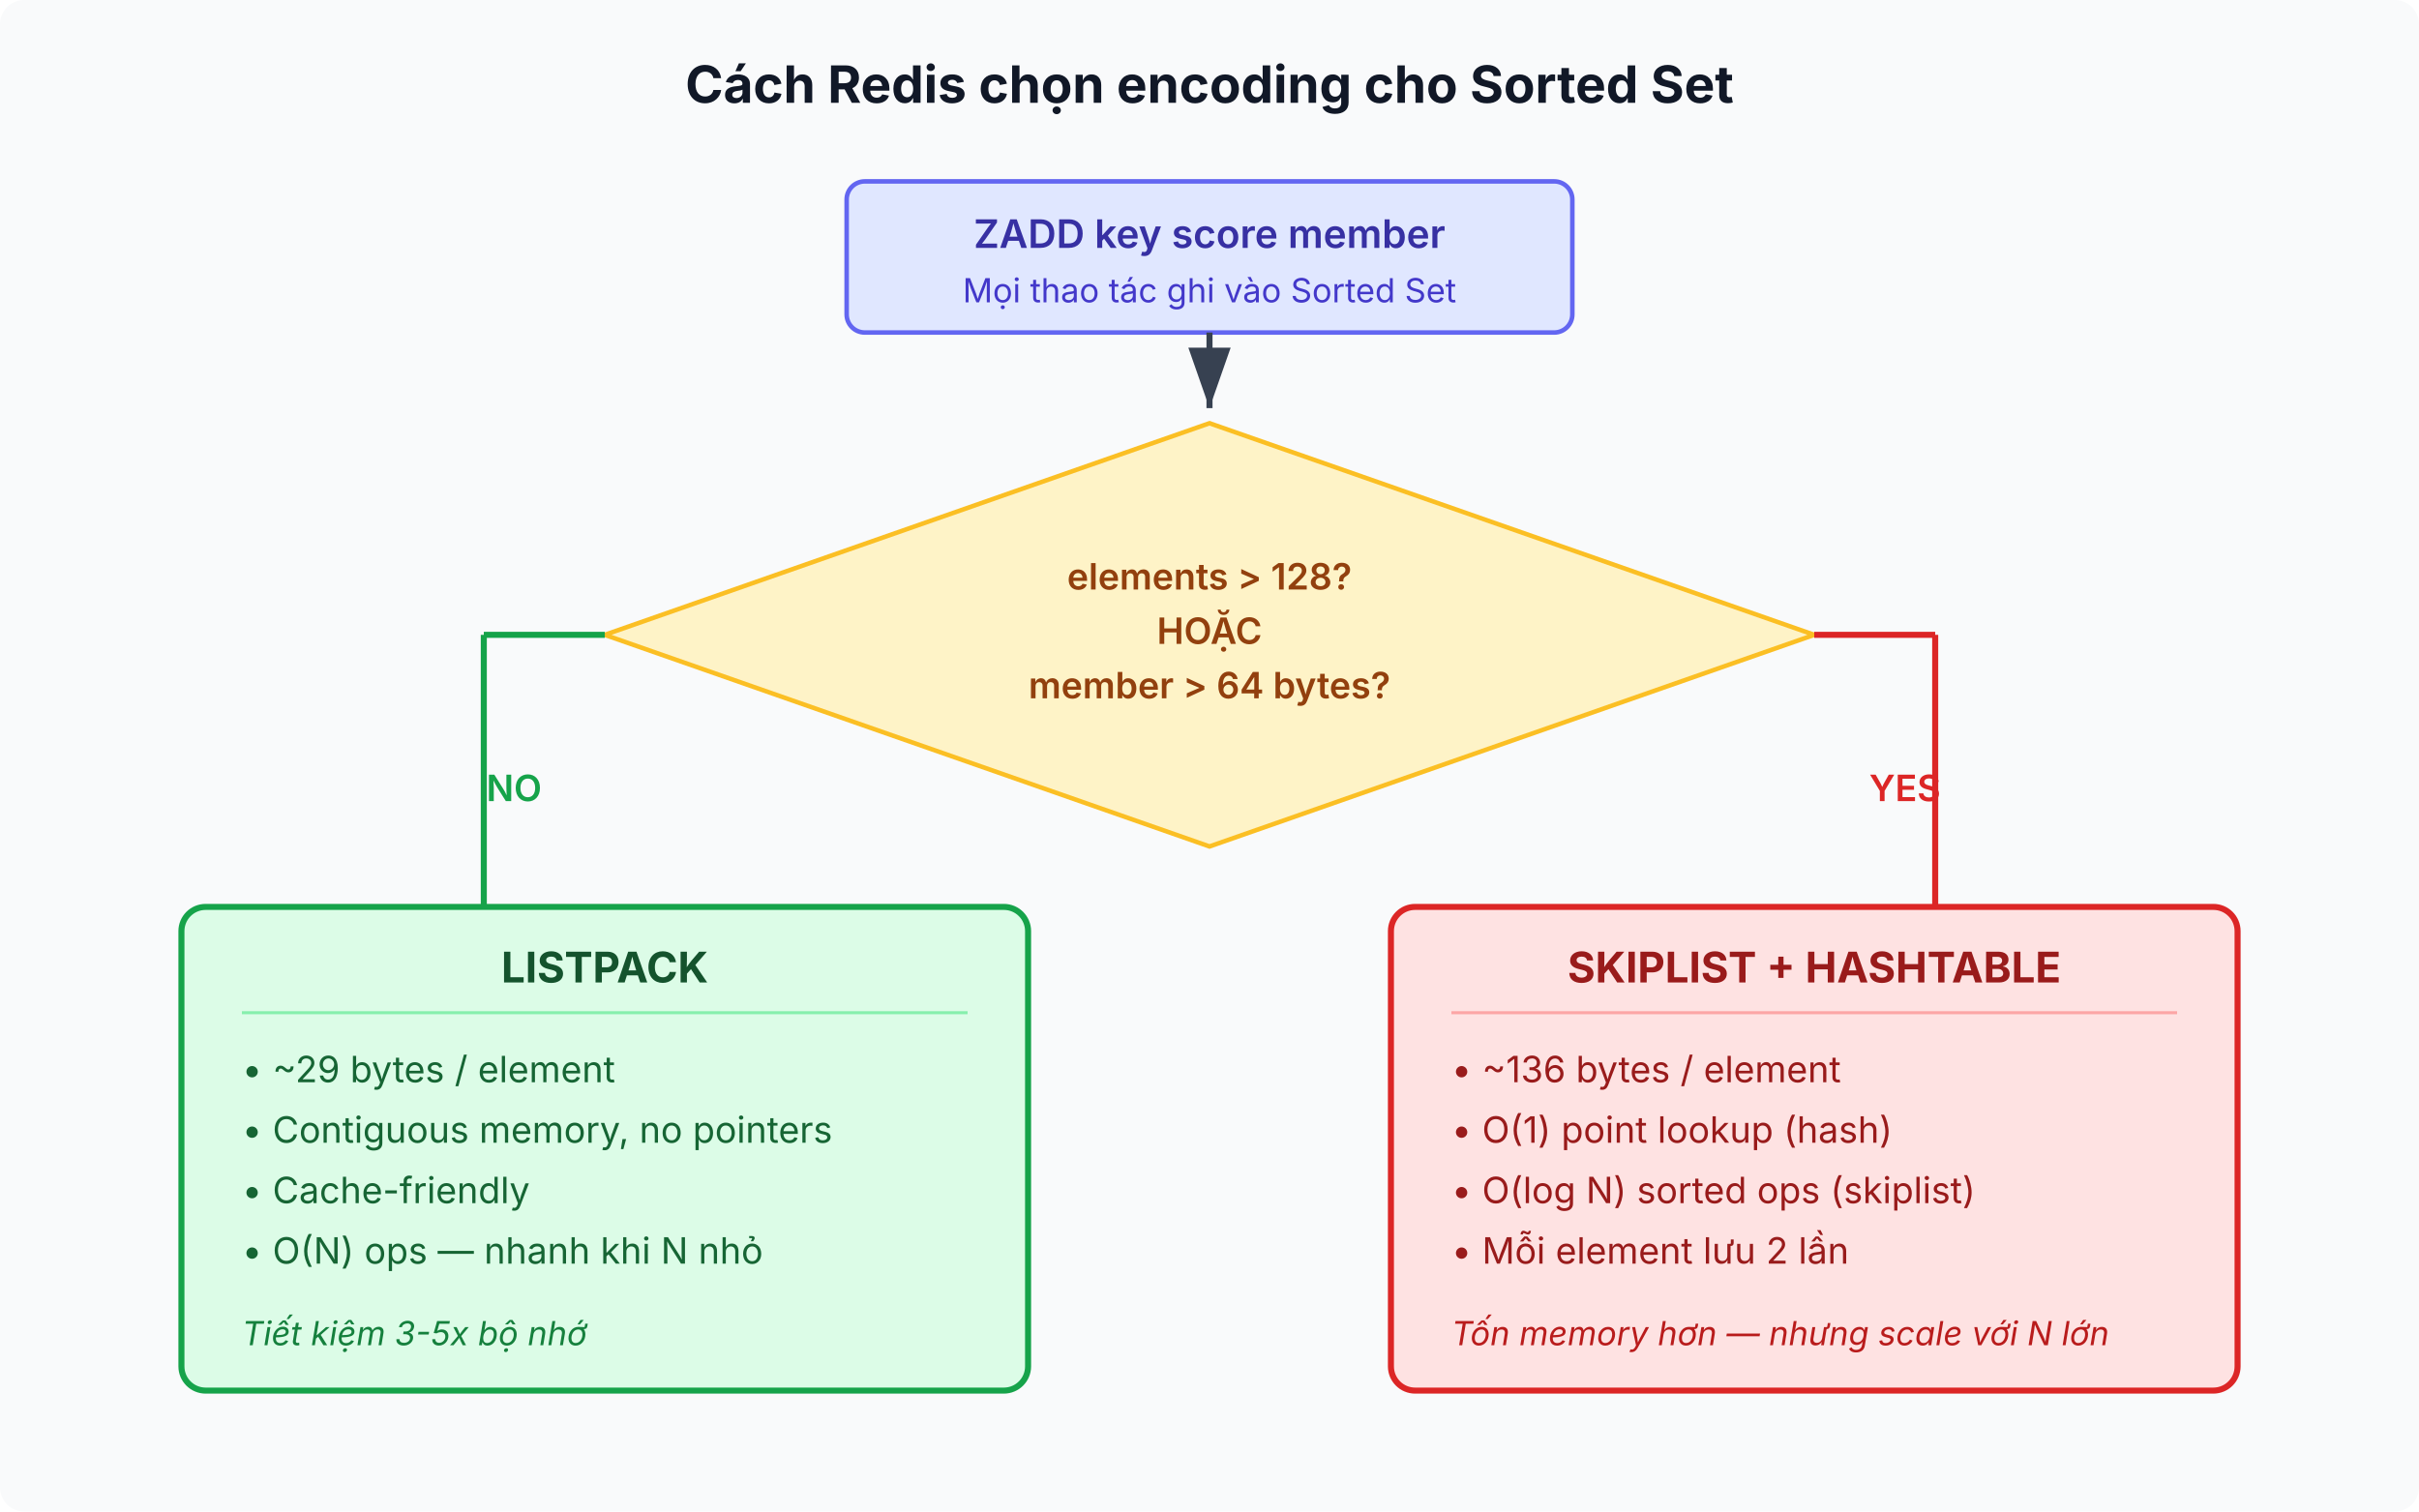
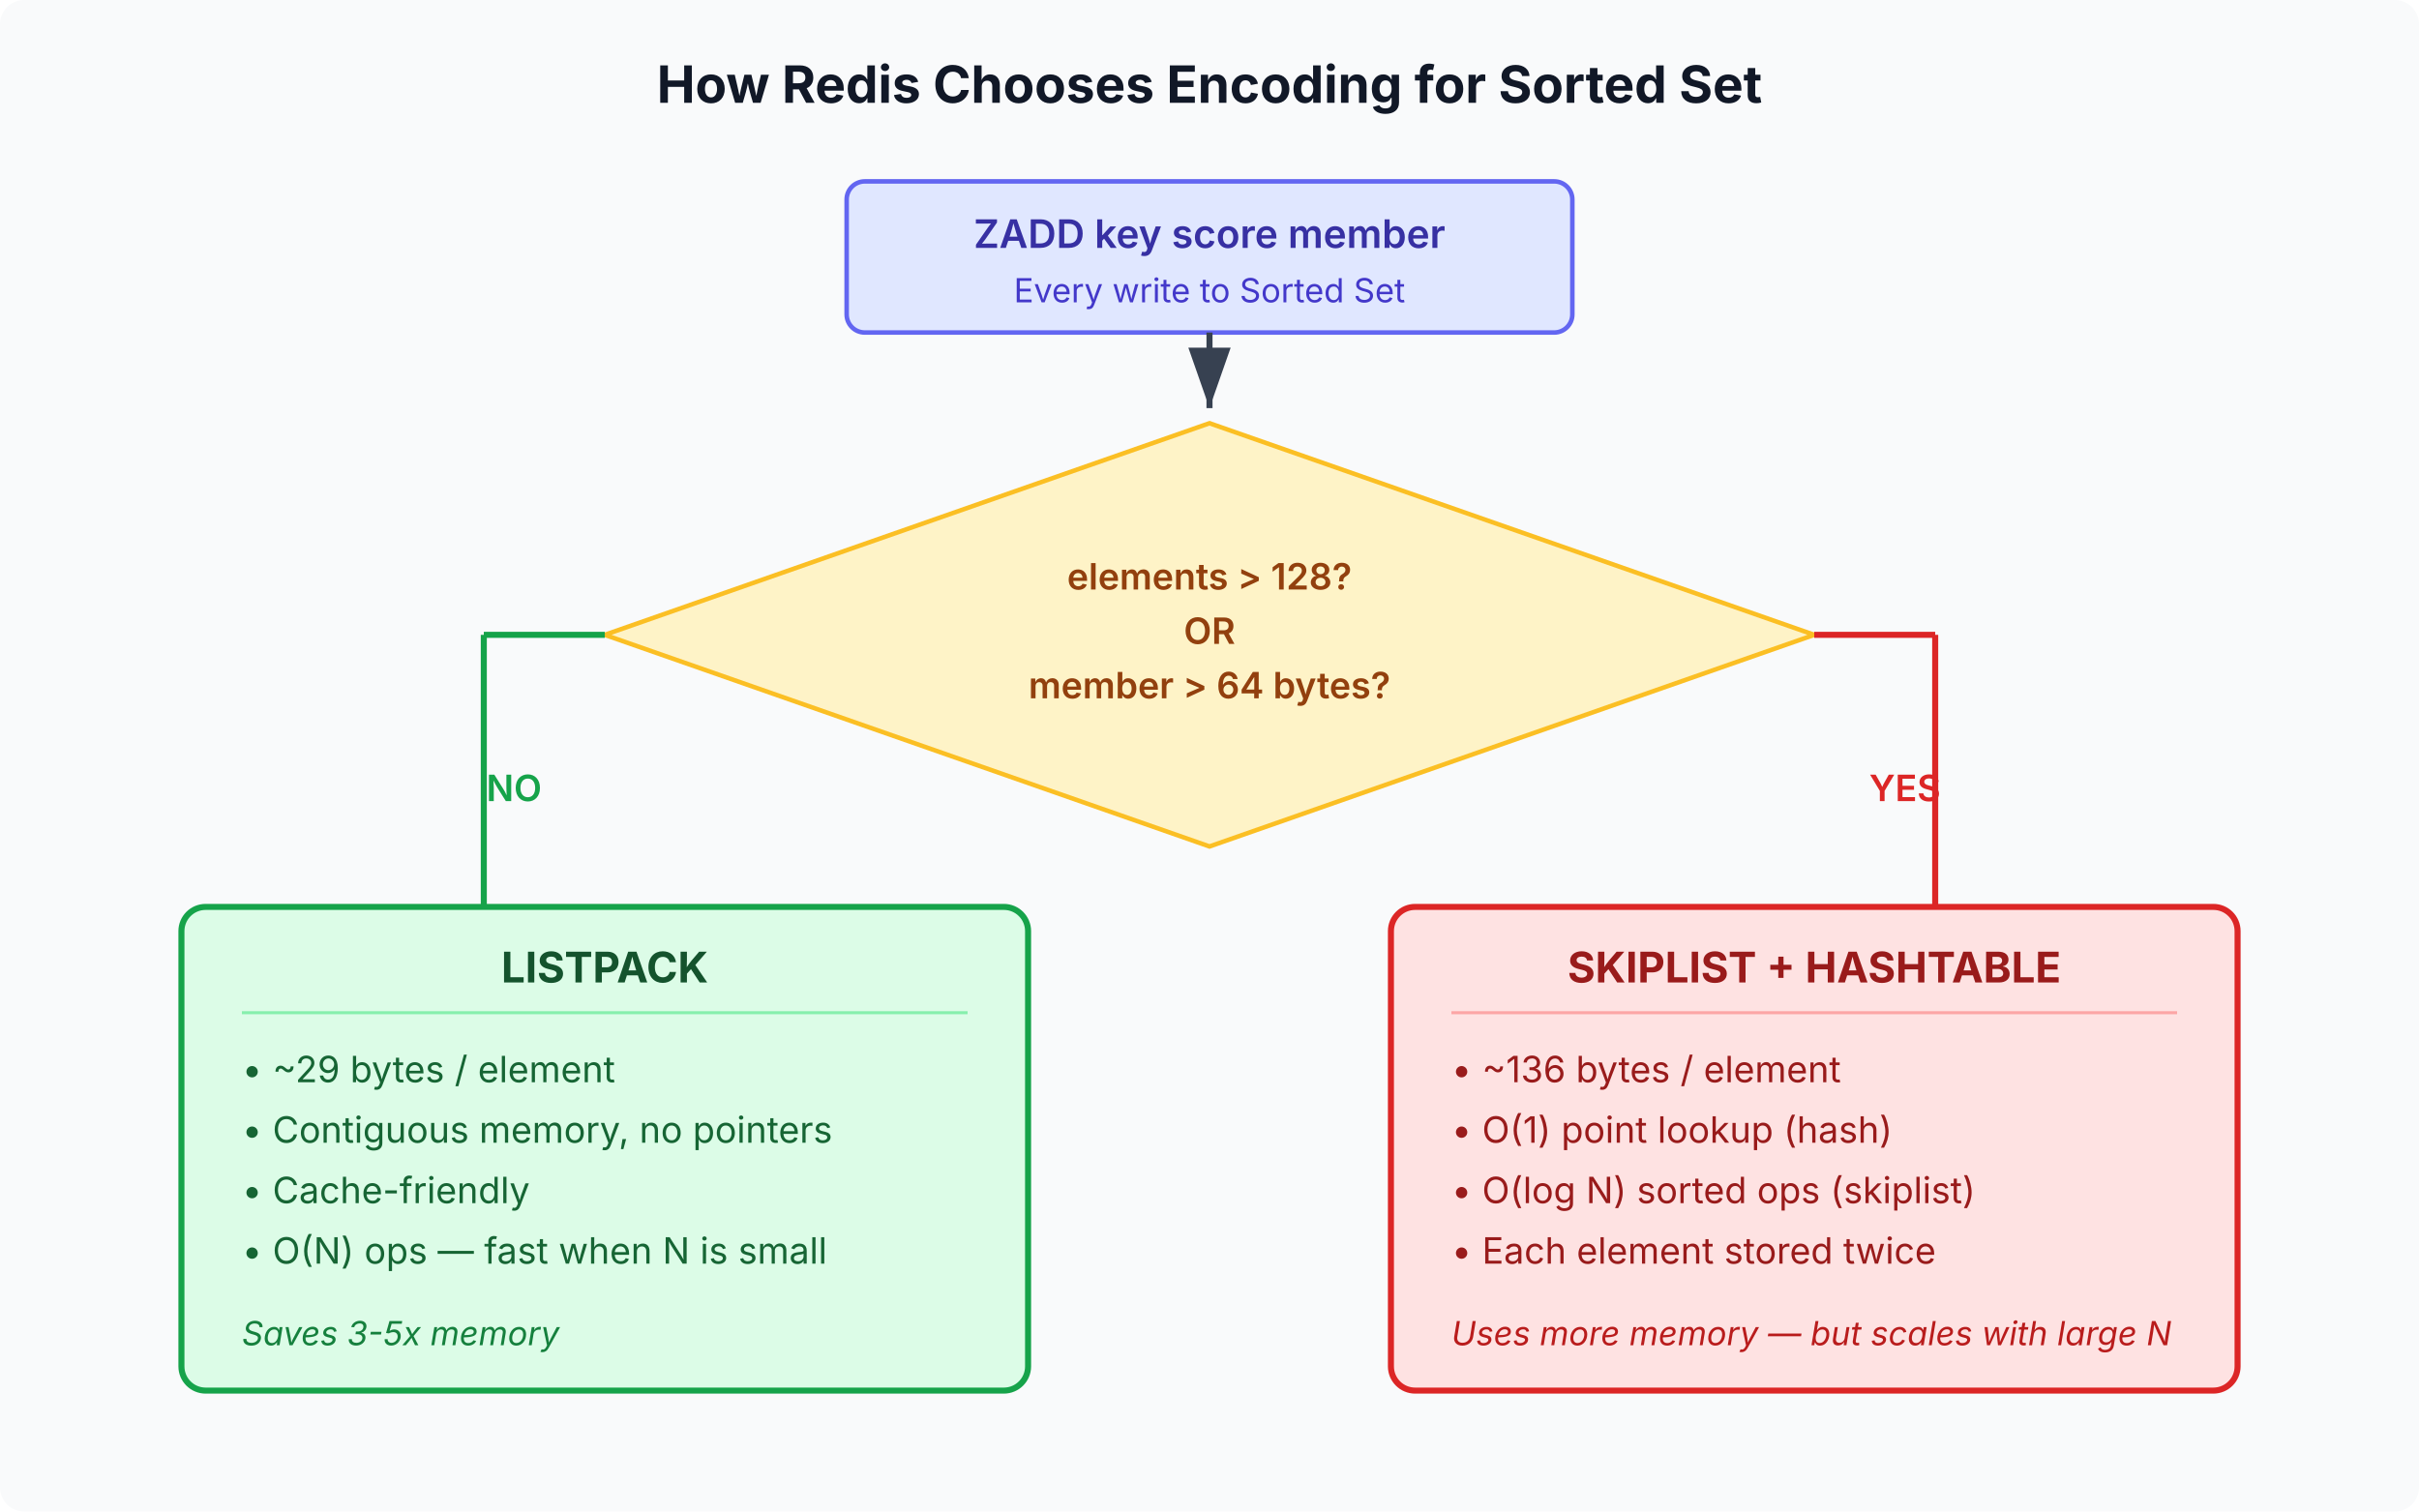
<svg xmlns="http://www.w3.org/2000/svg" viewBox="0 0 800 500" font-family="system-ui, -apple-system, sans-serif">
  <defs>
    <marker id="arrowDec" markerWidth="10" markerHeight="7" refX="10" refY="3.5" orient="auto">
      <polygon points="0 0, 10 3.5, 0 7" fill="#374151" />
    </marker>
  </defs>
  <rect width="800" height="500" fill="#f9fafb" rx="8" />
-   <text x="400" y="34" text-anchor="middle" font-size="17" font-weight="bold" fill="#111827">Cách Redis chọn encoding cho Sorted Set</text>
+   <text x="400" y="34" text-anchor="middle" font-size="17" font-weight="bold" fill="#111827">How Redis Chooses Encoding for Sorted Set</text>
  <rect x="280" y="60" width="240" height="50" fill="#e0e7ff" rx="6" stroke="#6366f1" stroke-width="1.5" />
  <text x="400" y="82" text-anchor="middle" font-size="13" font-weight="600" fill="#3730a3">ZADD key score member</text>
-   <text x="400" y="100" text-anchor="middle" font-size="11" fill="#4338ca">Mọi thao tác ghi vào Sorted Set</text>
+   <text x="400" y="100" text-anchor="middle" font-size="11" fill="#4338ca">Every write to Sorted Set</text>
  <line x1="400" y1="110" x2="400" y2="135" stroke="#374151" stroke-width="2" marker-end="url(#arrowDec)" />
  <polygon points="400,140 600,210 400,280 200,210" fill="#fef3c7" stroke="#fbbf24" stroke-width="1.5" />
  <text x="400" y="195" text-anchor="middle" font-size="12" font-weight="600" fill="#92400e">elements &gt; 128?</text>
-   <text x="400" y="213" text-anchor="middle" font-size="12" font-weight="600" fill="#92400e">HOẶC</text>
+   <text x="400" y="213" text-anchor="middle" font-size="12" font-weight="600" fill="#92400e">OR</text>
  <text x="400" y="231" text-anchor="middle" font-size="12" font-weight="600" fill="#92400e">member &gt; 64 bytes?</text>
  <line x1="200" y1="210" x2="160" y2="210" stroke="#16a34a" stroke-width="2" />
  <line x1="160" y1="210" x2="160" y2="320" stroke="#16a34a" stroke-width="2" />
  <line x1="160" y1="320" x2="200" y2="320" stroke="#16a34a" stroke-width="2" marker-end="url(#arrowDec)" />
  <text x="170" y="265" text-anchor="middle" font-size="12" font-weight="600" fill="#16a34a">NO</text>
  <line x1="600" y1="210" x2="640" y2="210" stroke="#dc2626" stroke-width="2" />
  <line x1="640" y1="210" x2="640" y2="320" stroke="#dc2626" stroke-width="2" />
  <line x1="640" y1="320" x2="600" y2="320" stroke="#dc2626" stroke-width="2" marker-end="url(#arrowDec)" />
  <text x="630" y="265" text-anchor="middle" font-size="12" font-weight="600" fill="#dc2626">YES</text>
  <rect x="60" y="300" width="280" height="160" fill="#dcfce7" rx="8" stroke="#16a34a" stroke-width="2" />
  <text x="200" y="325" text-anchor="middle" font-size="14" font-weight="bold" fill="#14532d">LISTPACK</text>
  <line x1="80" y1="335" x2="320" y2="335" stroke="#86efac" />
  <text x="80" y="358" font-size="12" fill="#166534">• ~29 bytes / element</text>
  <text x="80" y="378" font-size="12" fill="#166534">• Contiguous memory, no pointers</text>
  <text x="80" y="398" font-size="12" fill="#166534">• Cache-friendly</text>
-   <text x="80" y="418" font-size="12" fill="#166534">• O(N) ops — nhanh khi N nhỏ</text>
-   <text x="80" y="445" font-size="11" font-style="italic" fill="#15803d">Tiết kiệm 3-5x bộ nhớ</text>
+   <text x="80" y="418" font-size="12" fill="#166534">• O(N) ops — fast when N is small</text>
+   <text x="80" y="445" font-size="11" font-style="italic" fill="#15803d">Saves 3-5x memory</text>
  <rect x="460" y="300" width="280" height="160" fill="#fee2e2" rx="8" stroke="#dc2626" stroke-width="2" />
  <text x="600" y="325" text-anchor="middle" font-size="14" font-weight="bold" fill="#991b1b">SKIPLIST + HASHTABLE</text>
  <line x1="480" y1="335" x2="720" y2="335" stroke="#fca5a5" />
  <text x="480" y="358" font-size="12" fill="#991b1b">• ~136 bytes / element</text>
  <text x="480" y="378" font-size="12" fill="#991b1b">• O(1) point lookup (hash)</text>
  <text x="480" y="398" font-size="12" fill="#991b1b">• O(log N) sorted ops (skiplist)</text>
-   <text x="480" y="418" font-size="12" fill="#991b1b">• Mỗi element lưu 2 lần</text>
-   <text x="480" y="445" font-size="11" font-style="italic" fill="#b91c1c">Tốn memory hơn — nhưng scale với N lớn</text>
+   <text x="480" y="418" font-size="12" fill="#991b1b">• Each element stored twice</text>
+   <text x="480" y="445" font-size="11" font-style="italic" fill="#b91c1c">Uses more memory — but scales with large N</text>
</svg>
